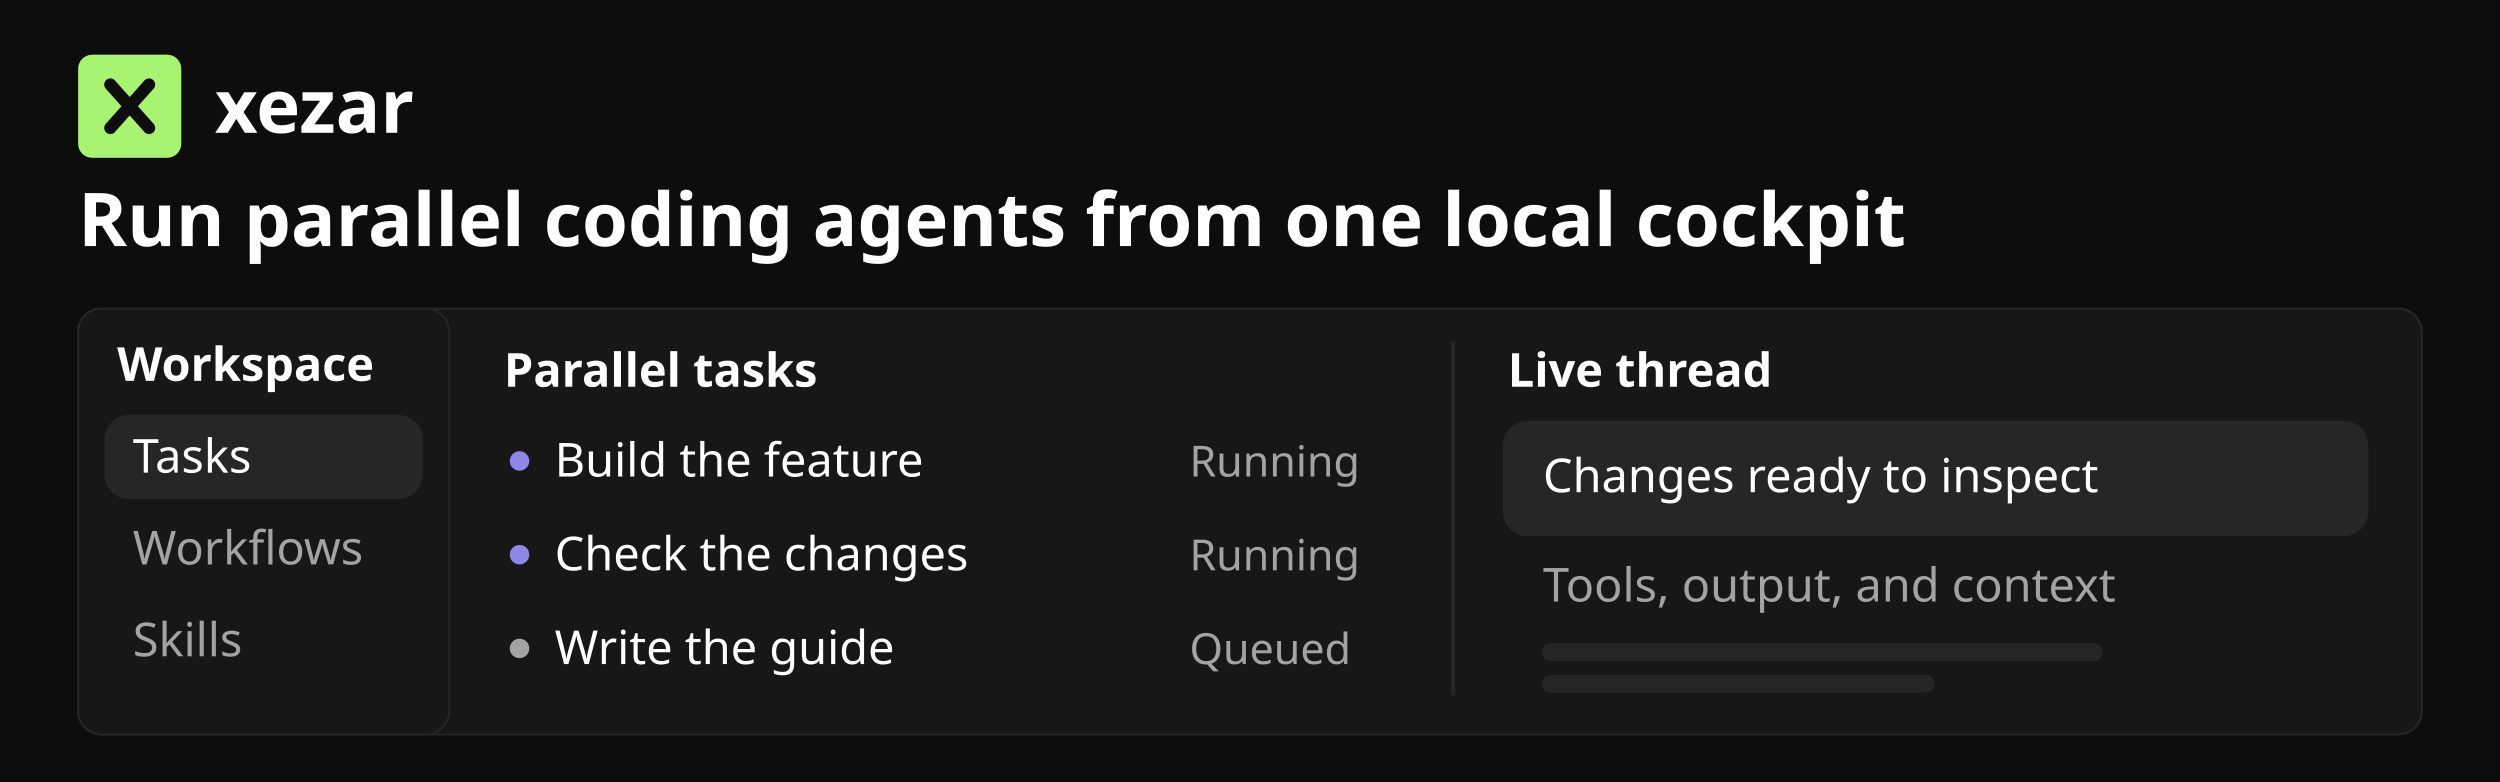
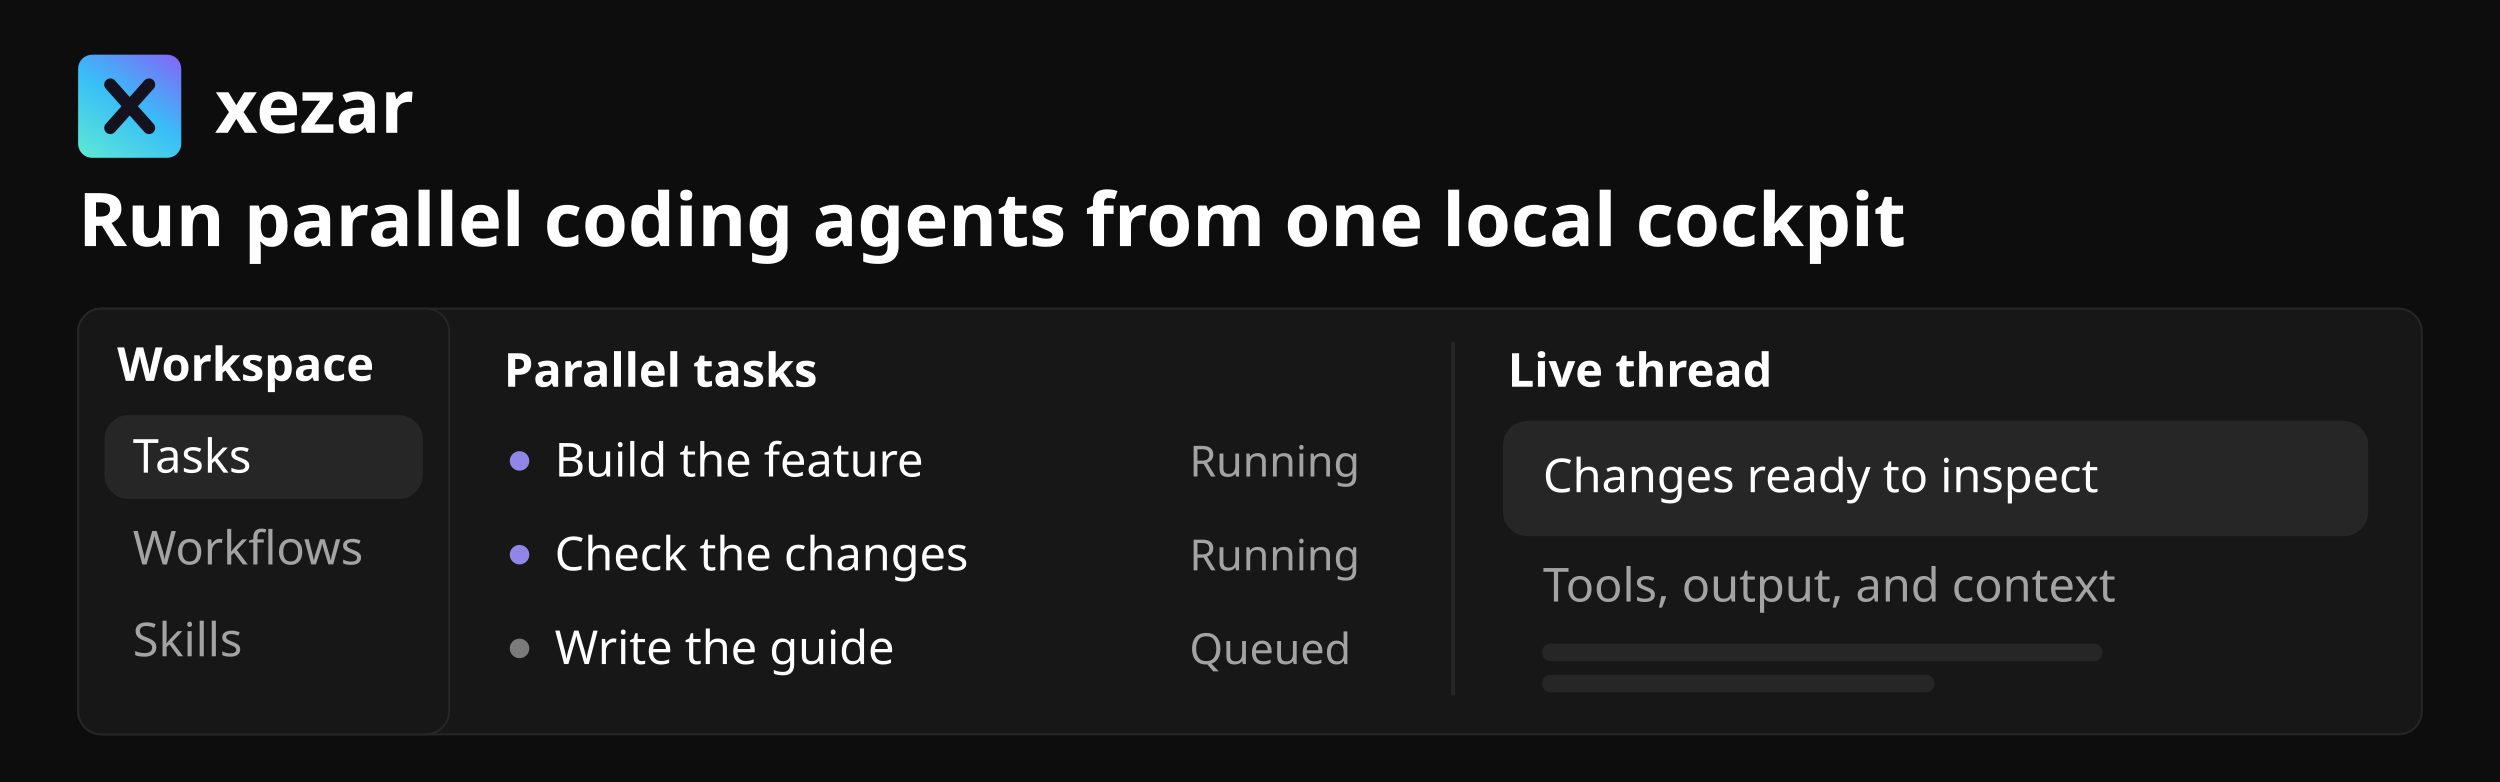
<svg xmlns="http://www.w3.org/2000/svg" width="1280" height="400" viewBox="0 0 1280 400" role="img" aria-labelledby="title desc" style="font-family: ui-sans-serif, system-ui, sans-serif">
  <defs>
    <marker id="arrow" viewBox="0 0 10 10" refX="9" refY="5" markerWidth="7" markerHeight="7" orient="auto-start-reverse">
      <path d="M1 1L9 5L1 9" fill="none" stroke="#a3a3a3" stroke-width="1.5" />
    </marker>
    <marker id="back" viewBox="0 0 10 10" refX="9" refY="5" markerWidth="7" markerHeight="7" orient="auto-start-reverse">
      <path d="M1 1L9 5L1 9" fill="none" stroke="#a3a3a3" stroke-width="1.5" />
    </marker>
  </defs>
  <rect x="0" y="0" width="1280" height="400" rx="0" fill="#0d0d0d" stroke="#0d0d0d" />
  <g transform="translate(40 28) scale(.30)">
-     <path d="M0 24C0 10.745 10.745 0 24 0H152C165.255 0 176 10.745 176 24V152C176 165.255 165.255 176 152 176H24C10.745 176 0 165.255 0 152V24Z" fill="#a8f372" />
-     <g stroke="#0d0d0d" stroke-width="21" stroke-linecap="round">
+     <path d="M0 24C0 10.745 10.745 0 24 0H152C165.255 0 176 10.745 176 24V152C176 165.255 165.255 176 152 176H24C10.745 176 0 165.255 0 152V24Z" fill="url(#xezar_mark)" />
+     <g stroke="#14121F" stroke-width="21" stroke-linecap="round">
      <path d="M55 51L121 125" />
      <path d="M121 51L55 125" />
    </g>
+     <defs>
+       <linearGradient id="xezar_mark" x1="176" y1="-40" x2="20" y2="190" gradientUnits="userSpaceOnUse">
+         <stop offset="0.08" stop-color="#8B5CF6" />
+         <stop offset="0.55" stop-color="#38BDF8" />
+         <stop offset="1" stop-color="#5EEAD4" />
+       </linearGradient>
+     </defs>
  </g>
  <text x="110" y="68" font-size="38" font-weight="650" fill="#ffffff">xezar</text>
  <text x="40" y="126" font-size="38" font-weight="600" fill="#ffffff">Run parallel coding agents from one local cockpit</text>
  <rect x="40" y="158" width="1200" height="218" rx="12" fill="#171717" stroke="#262626" />
  <rect x="40" y="158" width="190" height="218" rx="12" fill="#171717" stroke="#262626" />
  <text x="60" y="195" font-size="24" font-weight="600" fill="#ffffff">Workspace</text>
  <rect x="54" y="213" width="162" height="42" rx="12" fill="#262626" stroke="#262626" />
  <text x="68" y="242" font-size="24" font-weight="400" fill="#ffffff">Tasks</text>
  <text x="68" y="289" font-size="24" font-weight="400" fill="#a3a3a3">Workflows</text>
  <text x="68" y="336" font-size="24" font-weight="400" fill="#a3a3a3">Skills</text>
  <text x="258" y="198" font-size="24" font-weight="600" fill="#ffffff">Parallel tasks</text>
  <text x="772" y="198" font-size="24" font-weight="600" fill="#ffffff">Live thread</text>
  <path d="M744 175V356" fill="none" stroke="#262626" stroke-width="2" />
  <circle cx="266" cy="236" r="5" fill="#8f86e8" />
  <text x="284" y="244" font-size="24" font-weight="400" fill="#ffffff">Build the feature</text>
  <text x="609" y="244" font-size="22" font-weight="400" fill="#a3a3a3">Running</text>
  <circle cx="266" cy="284" r="5" fill="#8f86e8" />
  <text x="284" y="292" font-size="24" font-weight="400" fill="#ffffff">Check the changes</text>
  <text x="609" y="292" font-size="22" font-weight="400" fill="#a3a3a3">Running</text>
-   <circle cx="266" cy="332" r="5" fill="#a3a3a3" />
+   <circle cx="266" cy="332" r="5" fill="#7b7b7b" />
  <text x="284" y="340" font-size="24" font-weight="400" fill="#ffffff">Write the guide</text>
  <text x="609" y="340" font-size="22" font-weight="400" fill="#a3a3a3">Queued</text>
  <rect x="770" y="216" width="442" height="58" rx="12" fill="#262626" stroke="#262626" />
  <text x="790" y="252" font-size="24" font-weight="400" fill="#ffffff">Changes ready to inspect</text>
  <text x="790" y="308" font-size="24" font-weight="400" fill="#a3a3a3">Tools, output, and context</text>
  <rect x="790" y="330" width="286" height="8" rx="4" fill="#262626" stroke="#262626" />
  <rect x="790" y="346" width="200" height="8" rx="4" fill="#262626" stroke="#262626" />
</svg>
